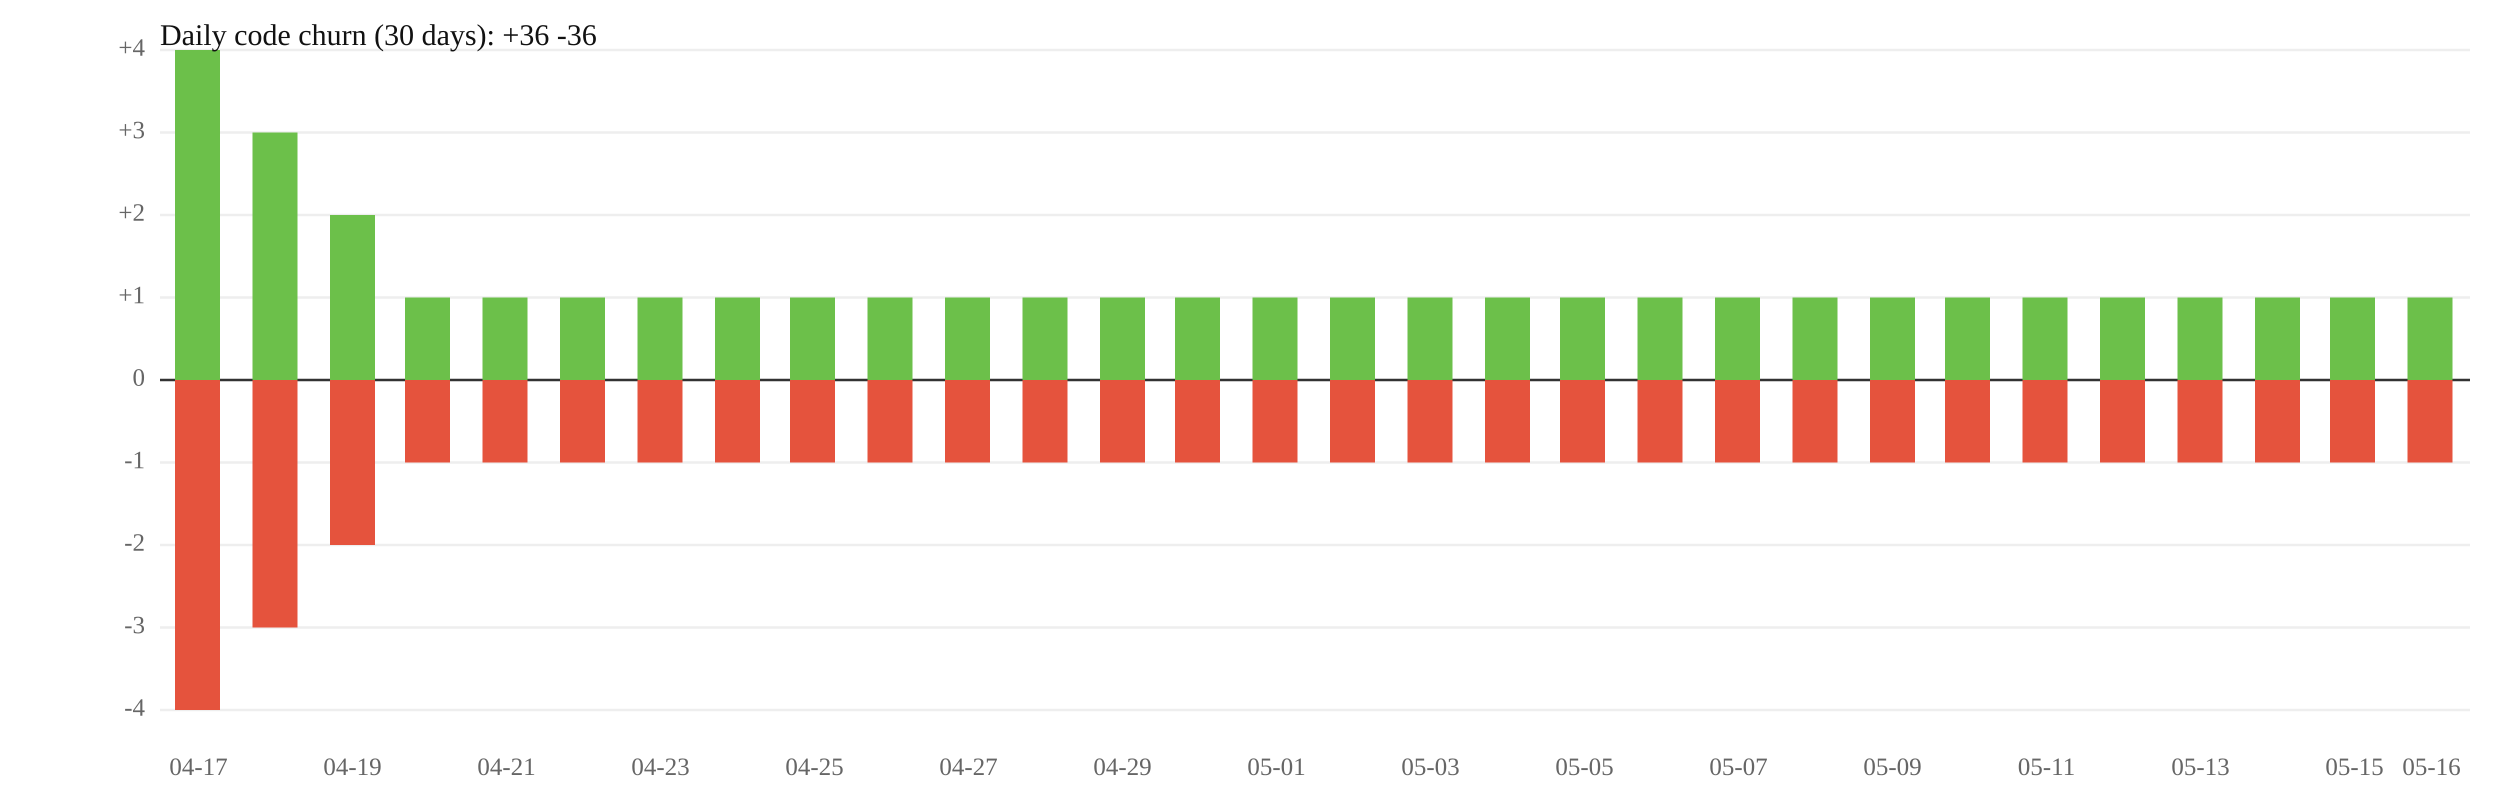
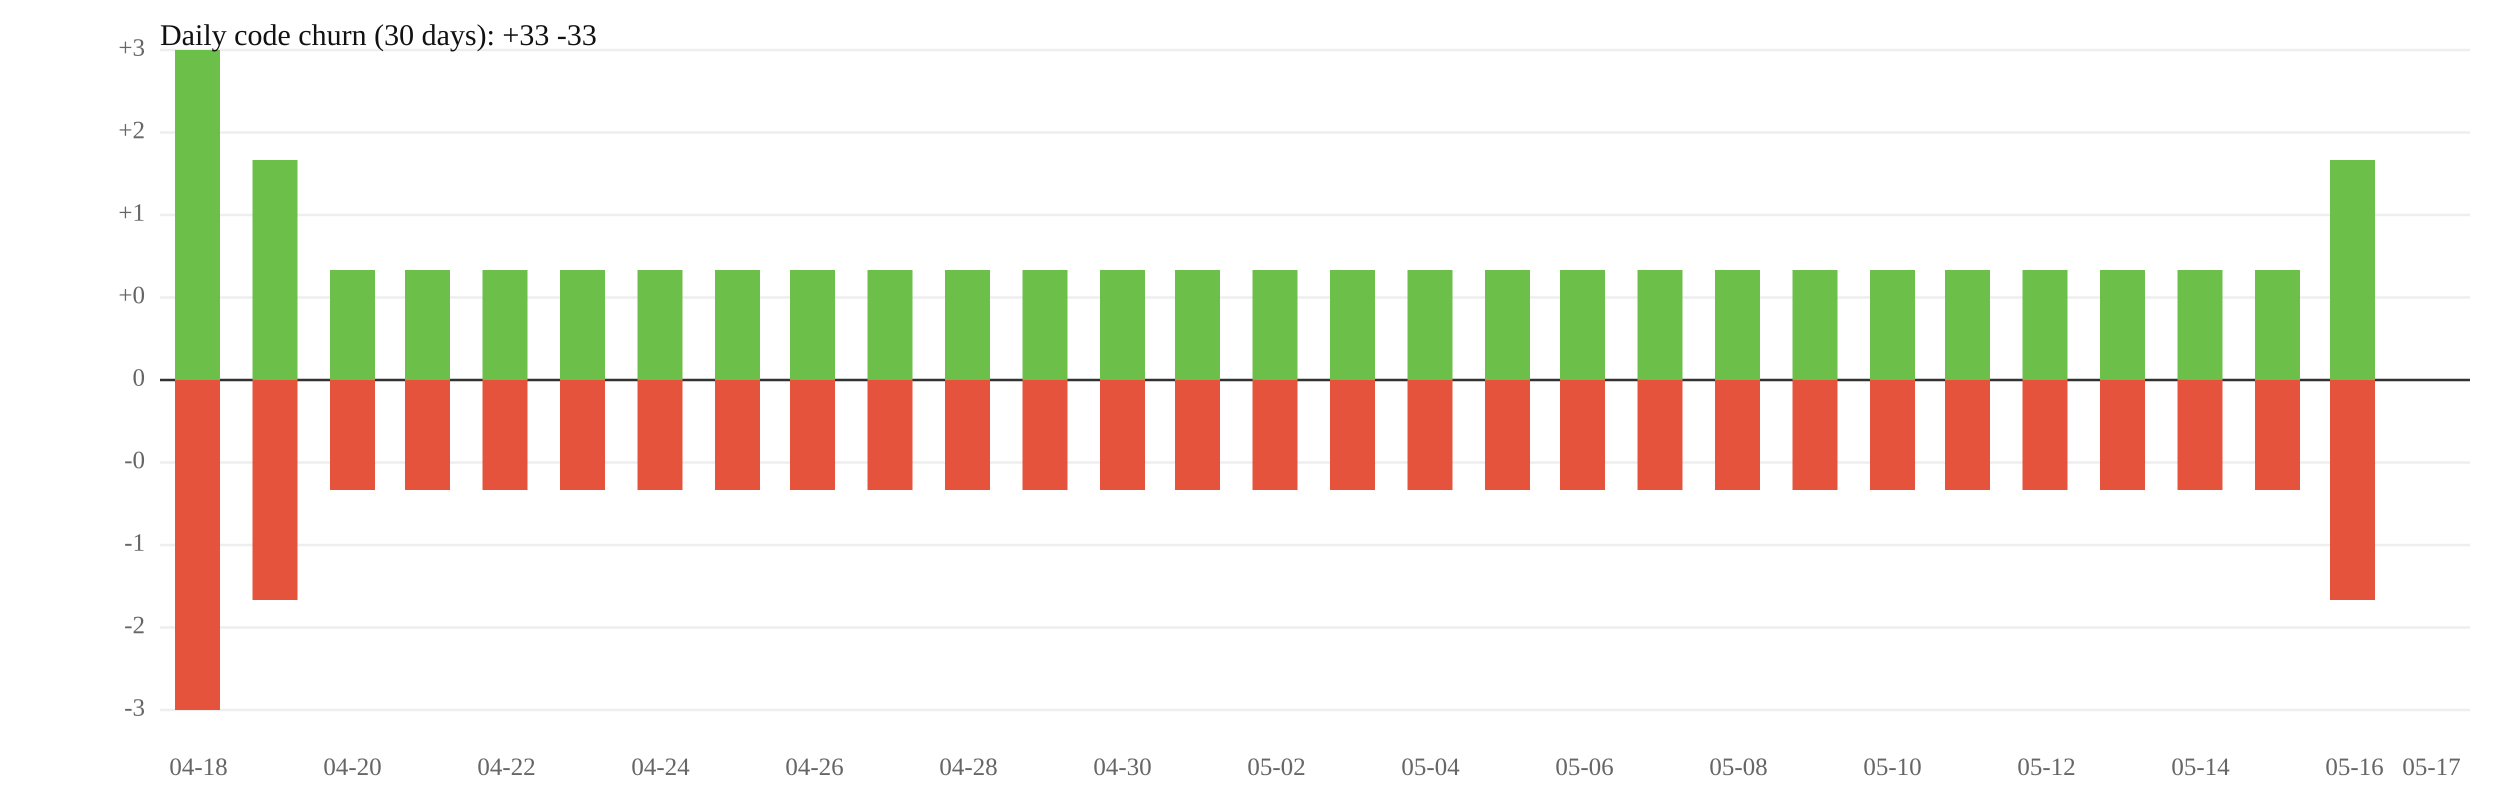
<svg xmlns="http://www.w3.org/2000/svg" width="1000" height="320" viewBox="0 0 1000 320">
  <rect width="100%" height="100%" fill="white" />
  <line x1="64" y1="119" x2="988" y2="119" stroke="#eee" />
  <line x1="64" y1="185" x2="988" y2="185" stroke="#eee" />
-   <text x="58" y="119" font-size="10" text-anchor="end" dominant-baseline="middle" fill="#666">+1</text>
-   <text x="58" y="185" font-size="10" text-anchor="end" dominant-baseline="middle" fill="#666">-1</text>
+   <text x="58" y="119" font-size="10" text-anchor="end" dominant-baseline="middle" fill="#666">+0</text>
+   <text x="58" y="185" font-size="10" text-anchor="end" dominant-baseline="middle" fill="#666">-0</text>
  <line x1="64" y1="86" x2="988" y2="86" stroke="#eee" />
  <line x1="64" y1="218" x2="988" y2="218" stroke="#eee" />
-   <text x="58" y="86" font-size="10" text-anchor="end" dominant-baseline="middle" fill="#666">+2</text>
-   <text x="58" y="218" font-size="10" text-anchor="end" dominant-baseline="middle" fill="#666">-2</text>
+   <text x="58" y="86" font-size="10" text-anchor="end" dominant-baseline="middle" fill="#666">+1</text>
+   <text x="58" y="218" font-size="10" text-anchor="end" dominant-baseline="middle" fill="#666">-1</text>
  <line x1="64" y1="53" x2="988" y2="53" stroke="#eee" />
  <line x1="64" y1="251" x2="988" y2="251" stroke="#eee" />
-   <text x="58" y="53" font-size="10" text-anchor="end" dominant-baseline="middle" fill="#666">+3</text>
-   <text x="58" y="251" font-size="10" text-anchor="end" dominant-baseline="middle" fill="#666">-3</text>
+   <text x="58" y="53" font-size="10" text-anchor="end" dominant-baseline="middle" fill="#666">+2</text>
+   <text x="58" y="251" font-size="10" text-anchor="end" dominant-baseline="middle" fill="#666">-2</text>
  <line x1="64" y1="20" x2="988" y2="20" stroke="#eee" />
  <line x1="64" y1="284" x2="988" y2="284" stroke="#eee" />
-   <text x="58" y="20" font-size="10" text-anchor="end" dominant-baseline="middle" fill="#666">+4</text>
-   <text x="58" y="284" font-size="10" text-anchor="end" dominant-baseline="middle" fill="#666">-4</text>
+   <text x="58" y="20" font-size="10" text-anchor="end" dominant-baseline="middle" fill="#666">+3</text>
+   <text x="58" y="284" font-size="10" text-anchor="end" dominant-baseline="middle" fill="#666">-3</text>
  <line x1="64" y1="152" x2="988" y2="152" stroke="#333" />
  <text x="58" y="152" font-size="10" text-anchor="end" dominant-baseline="middle" fill="#666">0</text>
  <rect x="70" y="20" width="18" height="132" fill="#6cc04a" />
  <rect x="70" y="152" width="18" height="132" fill="#e5533d" />
-   <rect x="101" y="53" width="18" height="99" fill="#6cc04a" />
-   <rect x="101" y="152" width="18" height="99" fill="#e5533d" />
-   <rect x="132" y="86" width="18" height="66" fill="#6cc04a" />
-   <rect x="132" y="152" width="18" height="66" fill="#e5533d" />
-   <rect x="162" y="119" width="18" height="33" fill="#6cc04a" />
-   <rect x="162" y="152" width="18" height="33" fill="#e5533d" />
-   <rect x="193" y="119" width="18" height="33" fill="#6cc04a" />
-   <rect x="193" y="152" width="18" height="33" fill="#e5533d" />
-   <rect x="224" y="119" width="18" height="33" fill="#6cc04a" />
-   <rect x="224" y="152" width="18" height="33" fill="#e5533d" />
-   <rect x="255" y="119" width="18" height="33" fill="#6cc04a" />
-   <rect x="255" y="152" width="18" height="33" fill="#e5533d" />
-   <rect x="286" y="119" width="18" height="33" fill="#6cc04a" />
-   <rect x="286" y="152" width="18" height="33" fill="#e5533d" />
-   <rect x="316" y="119" width="18" height="33" fill="#6cc04a" />
-   <rect x="316" y="152" width="18" height="33" fill="#e5533d" />
-   <rect x="347" y="119" width="18" height="33" fill="#6cc04a" />
-   <rect x="347" y="152" width="18" height="33" fill="#e5533d" />
-   <rect x="378" y="119" width="18" height="33" fill="#6cc04a" />
-   <rect x="378" y="152" width="18" height="33" fill="#e5533d" />
-   <rect x="409" y="119" width="18" height="33" fill="#6cc04a" />
-   <rect x="409" y="152" width="18" height="33" fill="#e5533d" />
-   <rect x="440" y="119" width="18" height="33" fill="#6cc04a" />
-   <rect x="440" y="152" width="18" height="33" fill="#e5533d" />
-   <rect x="470" y="119" width="18" height="33" fill="#6cc04a" />
-   <rect x="470" y="152" width="18" height="33" fill="#e5533d" />
-   <rect x="501" y="119" width="18" height="33" fill="#6cc04a" />
-   <rect x="501" y="152" width="18" height="33" fill="#e5533d" />
-   <rect x="532" y="119" width="18" height="33" fill="#6cc04a" />
-   <rect x="532" y="152" width="18" height="33" fill="#e5533d" />
-   <rect x="563" y="119" width="18" height="33" fill="#6cc04a" />
-   <rect x="563" y="152" width="18" height="33" fill="#e5533d" />
-   <rect x="594" y="119" width="18" height="33" fill="#6cc04a" />
-   <rect x="594" y="152" width="18" height="33" fill="#e5533d" />
-   <rect x="624" y="119" width="18" height="33" fill="#6cc04a" />
-   <rect x="624" y="152" width="18" height="33" fill="#e5533d" />
-   <rect x="655" y="119" width="18" height="33" fill="#6cc04a" />
-   <rect x="655" y="152" width="18" height="33" fill="#e5533d" />
-   <rect x="686" y="119" width="18" height="33" fill="#6cc04a" />
-   <rect x="686" y="152" width="18" height="33" fill="#e5533d" />
-   <rect x="717" y="119" width="18" height="33" fill="#6cc04a" />
-   <rect x="717" y="152" width="18" height="33" fill="#e5533d" />
-   <rect x="748" y="119" width="18" height="33" fill="#6cc04a" />
-   <rect x="748" y="152" width="18" height="33" fill="#e5533d" />
-   <rect x="778" y="119" width="18" height="33" fill="#6cc04a" />
-   <rect x="778" y="152" width="18" height="33" fill="#e5533d" />
-   <rect x="809" y="119" width="18" height="33" fill="#6cc04a" />
-   <rect x="809" y="152" width="18" height="33" fill="#e5533d" />
-   <rect x="840" y="119" width="18" height="33" fill="#6cc04a" />
-   <rect x="840" y="152" width="18" height="33" fill="#e5533d" />
-   <rect x="871" y="119" width="18" height="33" fill="#6cc04a" />
-   <rect x="871" y="152" width="18" height="33" fill="#e5533d" />
-   <rect x="902" y="119" width="18" height="33" fill="#6cc04a" />
-   <rect x="902" y="152" width="18" height="33" fill="#e5533d" />
-   <rect x="932" y="119" width="18" height="33" fill="#6cc04a" />
-   <rect x="932" y="152" width="18" height="33" fill="#e5533d" />
-   <rect x="963" y="119" width="18" height="33" fill="#6cc04a" />
-   <rect x="963" y="152" width="18" height="33" fill="#e5533d" />
-   <text x="79.4" y="310" font-size="10" text-anchor="middle" fill="#666">04-17</text>
-   <text x="141.0" y="310" font-size="10" text-anchor="middle" fill="#666">04-19</text>
-   <text x="202.6" y="310" font-size="10" text-anchor="middle" fill="#666">04-21</text>
-   <text x="264.2" y="310" font-size="10" text-anchor="middle" fill="#666">04-23</text>
-   <text x="325.8" y="310" font-size="10" text-anchor="middle" fill="#666">04-25</text>
-   <text x="387.4" y="310" font-size="10" text-anchor="middle" fill="#666">04-27</text>
-   <text x="449.0" y="310" font-size="10" text-anchor="middle" fill="#666">04-29</text>
-   <text x="510.6" y="310" font-size="10" text-anchor="middle" fill="#666">05-01</text>
-   <text x="572.2" y="310" font-size="10" text-anchor="middle" fill="#666">05-03</text>
-   <text x="633.8" y="310" font-size="10" text-anchor="middle" fill="#666">05-05</text>
-   <text x="695.4" y="310" font-size="10" text-anchor="middle" fill="#666">05-07</text>
-   <text x="757.0" y="310" font-size="10" text-anchor="middle" fill="#666">05-09</text>
-   <text x="818.6" y="310" font-size="10" text-anchor="middle" fill="#666">05-11</text>
-   <text x="880.2" y="310" font-size="10" text-anchor="middle" fill="#666">05-13</text>
-   <text x="941.8" y="310" font-size="10" text-anchor="middle" fill="#666">05-15</text>
-   <text x="972.6" y="310" font-size="10" text-anchor="middle" fill="#666">05-16</text>
-   <text x="64" y="18" font-size="12" fill="#111">Daily code churn (30 days): +36  -36</text>
+   <rect x="101" y="64" width="18" height="88" fill="#6cc04a" />
+   <rect x="101" y="152" width="18" height="88" fill="#e5533d" />
+   <rect x="132" y="108" width="18" height="44" fill="#6cc04a" />
+   <rect x="132" y="152" width="18" height="44" fill="#e5533d" />
+   <rect x="162" y="108" width="18" height="44" fill="#6cc04a" />
+   <rect x="162" y="152" width="18" height="44" fill="#e5533d" />
+   <rect x="193" y="108" width="18" height="44" fill="#6cc04a" />
+   <rect x="193" y="152" width="18" height="44" fill="#e5533d" />
+   <rect x="224" y="108" width="18" height="44" fill="#6cc04a" />
+   <rect x="224" y="152" width="18" height="44" fill="#e5533d" />
+   <rect x="255" y="108" width="18" height="44" fill="#6cc04a" />
+   <rect x="255" y="152" width="18" height="44" fill="#e5533d" />
+   <rect x="286" y="108" width="18" height="44" fill="#6cc04a" />
+   <rect x="286" y="152" width="18" height="44" fill="#e5533d" />
+   <rect x="316" y="108" width="18" height="44" fill="#6cc04a" />
+   <rect x="316" y="152" width="18" height="44" fill="#e5533d" />
+   <rect x="347" y="108" width="18" height="44" fill="#6cc04a" />
+   <rect x="347" y="152" width="18" height="44" fill="#e5533d" />
+   <rect x="378" y="108" width="18" height="44" fill="#6cc04a" />
+   <rect x="378" y="152" width="18" height="44" fill="#e5533d" />
+   <rect x="409" y="108" width="18" height="44" fill="#6cc04a" />
+   <rect x="409" y="152" width="18" height="44" fill="#e5533d" />
+   <rect x="440" y="108" width="18" height="44" fill="#6cc04a" />
+   <rect x="440" y="152" width="18" height="44" fill="#e5533d" />
+   <rect x="470" y="108" width="18" height="44" fill="#6cc04a" />
+   <rect x="470" y="152" width="18" height="44" fill="#e5533d" />
+   <rect x="501" y="108" width="18" height="44" fill="#6cc04a" />
+   <rect x="501" y="152" width="18" height="44" fill="#e5533d" />
+   <rect x="532" y="108" width="18" height="44" fill="#6cc04a" />
+   <rect x="532" y="152" width="18" height="44" fill="#e5533d" />
+   <rect x="563" y="108" width="18" height="44" fill="#6cc04a" />
+   <rect x="563" y="152" width="18" height="44" fill="#e5533d" />
+   <rect x="594" y="108" width="18" height="44" fill="#6cc04a" />
+   <rect x="594" y="152" width="18" height="44" fill="#e5533d" />
+   <rect x="624" y="108" width="18" height="44" fill="#6cc04a" />
+   <rect x="624" y="152" width="18" height="44" fill="#e5533d" />
+   <rect x="655" y="108" width="18" height="44" fill="#6cc04a" />
+   <rect x="655" y="152" width="18" height="44" fill="#e5533d" />
+   <rect x="686" y="108" width="18" height="44" fill="#6cc04a" />
+   <rect x="686" y="152" width="18" height="44" fill="#e5533d" />
+   <rect x="717" y="108" width="18" height="44" fill="#6cc04a" />
+   <rect x="717" y="152" width="18" height="44" fill="#e5533d" />
+   <rect x="748" y="108" width="18" height="44" fill="#6cc04a" />
+   <rect x="748" y="152" width="18" height="44" fill="#e5533d" />
+   <rect x="778" y="108" width="18" height="44" fill="#6cc04a" />
+   <rect x="778" y="152" width="18" height="44" fill="#e5533d" />
+   <rect x="809" y="108" width="18" height="44" fill="#6cc04a" />
+   <rect x="809" y="152" width="18" height="44" fill="#e5533d" />
+   <rect x="840" y="108" width="18" height="44" fill="#6cc04a" />
+   <rect x="840" y="152" width="18" height="44" fill="#e5533d" />
+   <rect x="871" y="108" width="18" height="44" fill="#6cc04a" />
+   <rect x="871" y="152" width="18" height="44" fill="#e5533d" />
+   <rect x="902" y="108" width="18" height="44" fill="#6cc04a" />
+   <rect x="902" y="152" width="18" height="44" fill="#e5533d" />
+   <rect x="932" y="64" width="18" height="88" fill="#6cc04a" />
+   <rect x="932" y="152" width="18" height="88" fill="#e5533d" />
+   <text x="79.4" y="310" font-size="10" text-anchor="middle" fill="#666">04-18</text>
+   <text x="141.0" y="310" font-size="10" text-anchor="middle" fill="#666">04-20</text>
+   <text x="202.6" y="310" font-size="10" text-anchor="middle" fill="#666">04-22</text>
+   <text x="264.2" y="310" font-size="10" text-anchor="middle" fill="#666">04-24</text>
+   <text x="325.8" y="310" font-size="10" text-anchor="middle" fill="#666">04-26</text>
+   <text x="387.4" y="310" font-size="10" text-anchor="middle" fill="#666">04-28</text>
+   <text x="449.0" y="310" font-size="10" text-anchor="middle" fill="#666">04-30</text>
+   <text x="510.6" y="310" font-size="10" text-anchor="middle" fill="#666">05-02</text>
+   <text x="572.2" y="310" font-size="10" text-anchor="middle" fill="#666">05-04</text>
+   <text x="633.8" y="310" font-size="10" text-anchor="middle" fill="#666">05-06</text>
+   <text x="695.4" y="310" font-size="10" text-anchor="middle" fill="#666">05-08</text>
+   <text x="757.0" y="310" font-size="10" text-anchor="middle" fill="#666">05-10</text>
+   <text x="818.6" y="310" font-size="10" text-anchor="middle" fill="#666">05-12</text>
+   <text x="880.2" y="310" font-size="10" text-anchor="middle" fill="#666">05-14</text>
+   <text x="941.8" y="310" font-size="10" text-anchor="middle" fill="#666">05-16</text>
+   <text x="972.6" y="310" font-size="10" text-anchor="middle" fill="#666">05-17</text>
+   <text x="64" y="18" font-size="12" fill="#111">Daily code churn (30 days): +33  -33</text>
</svg>
